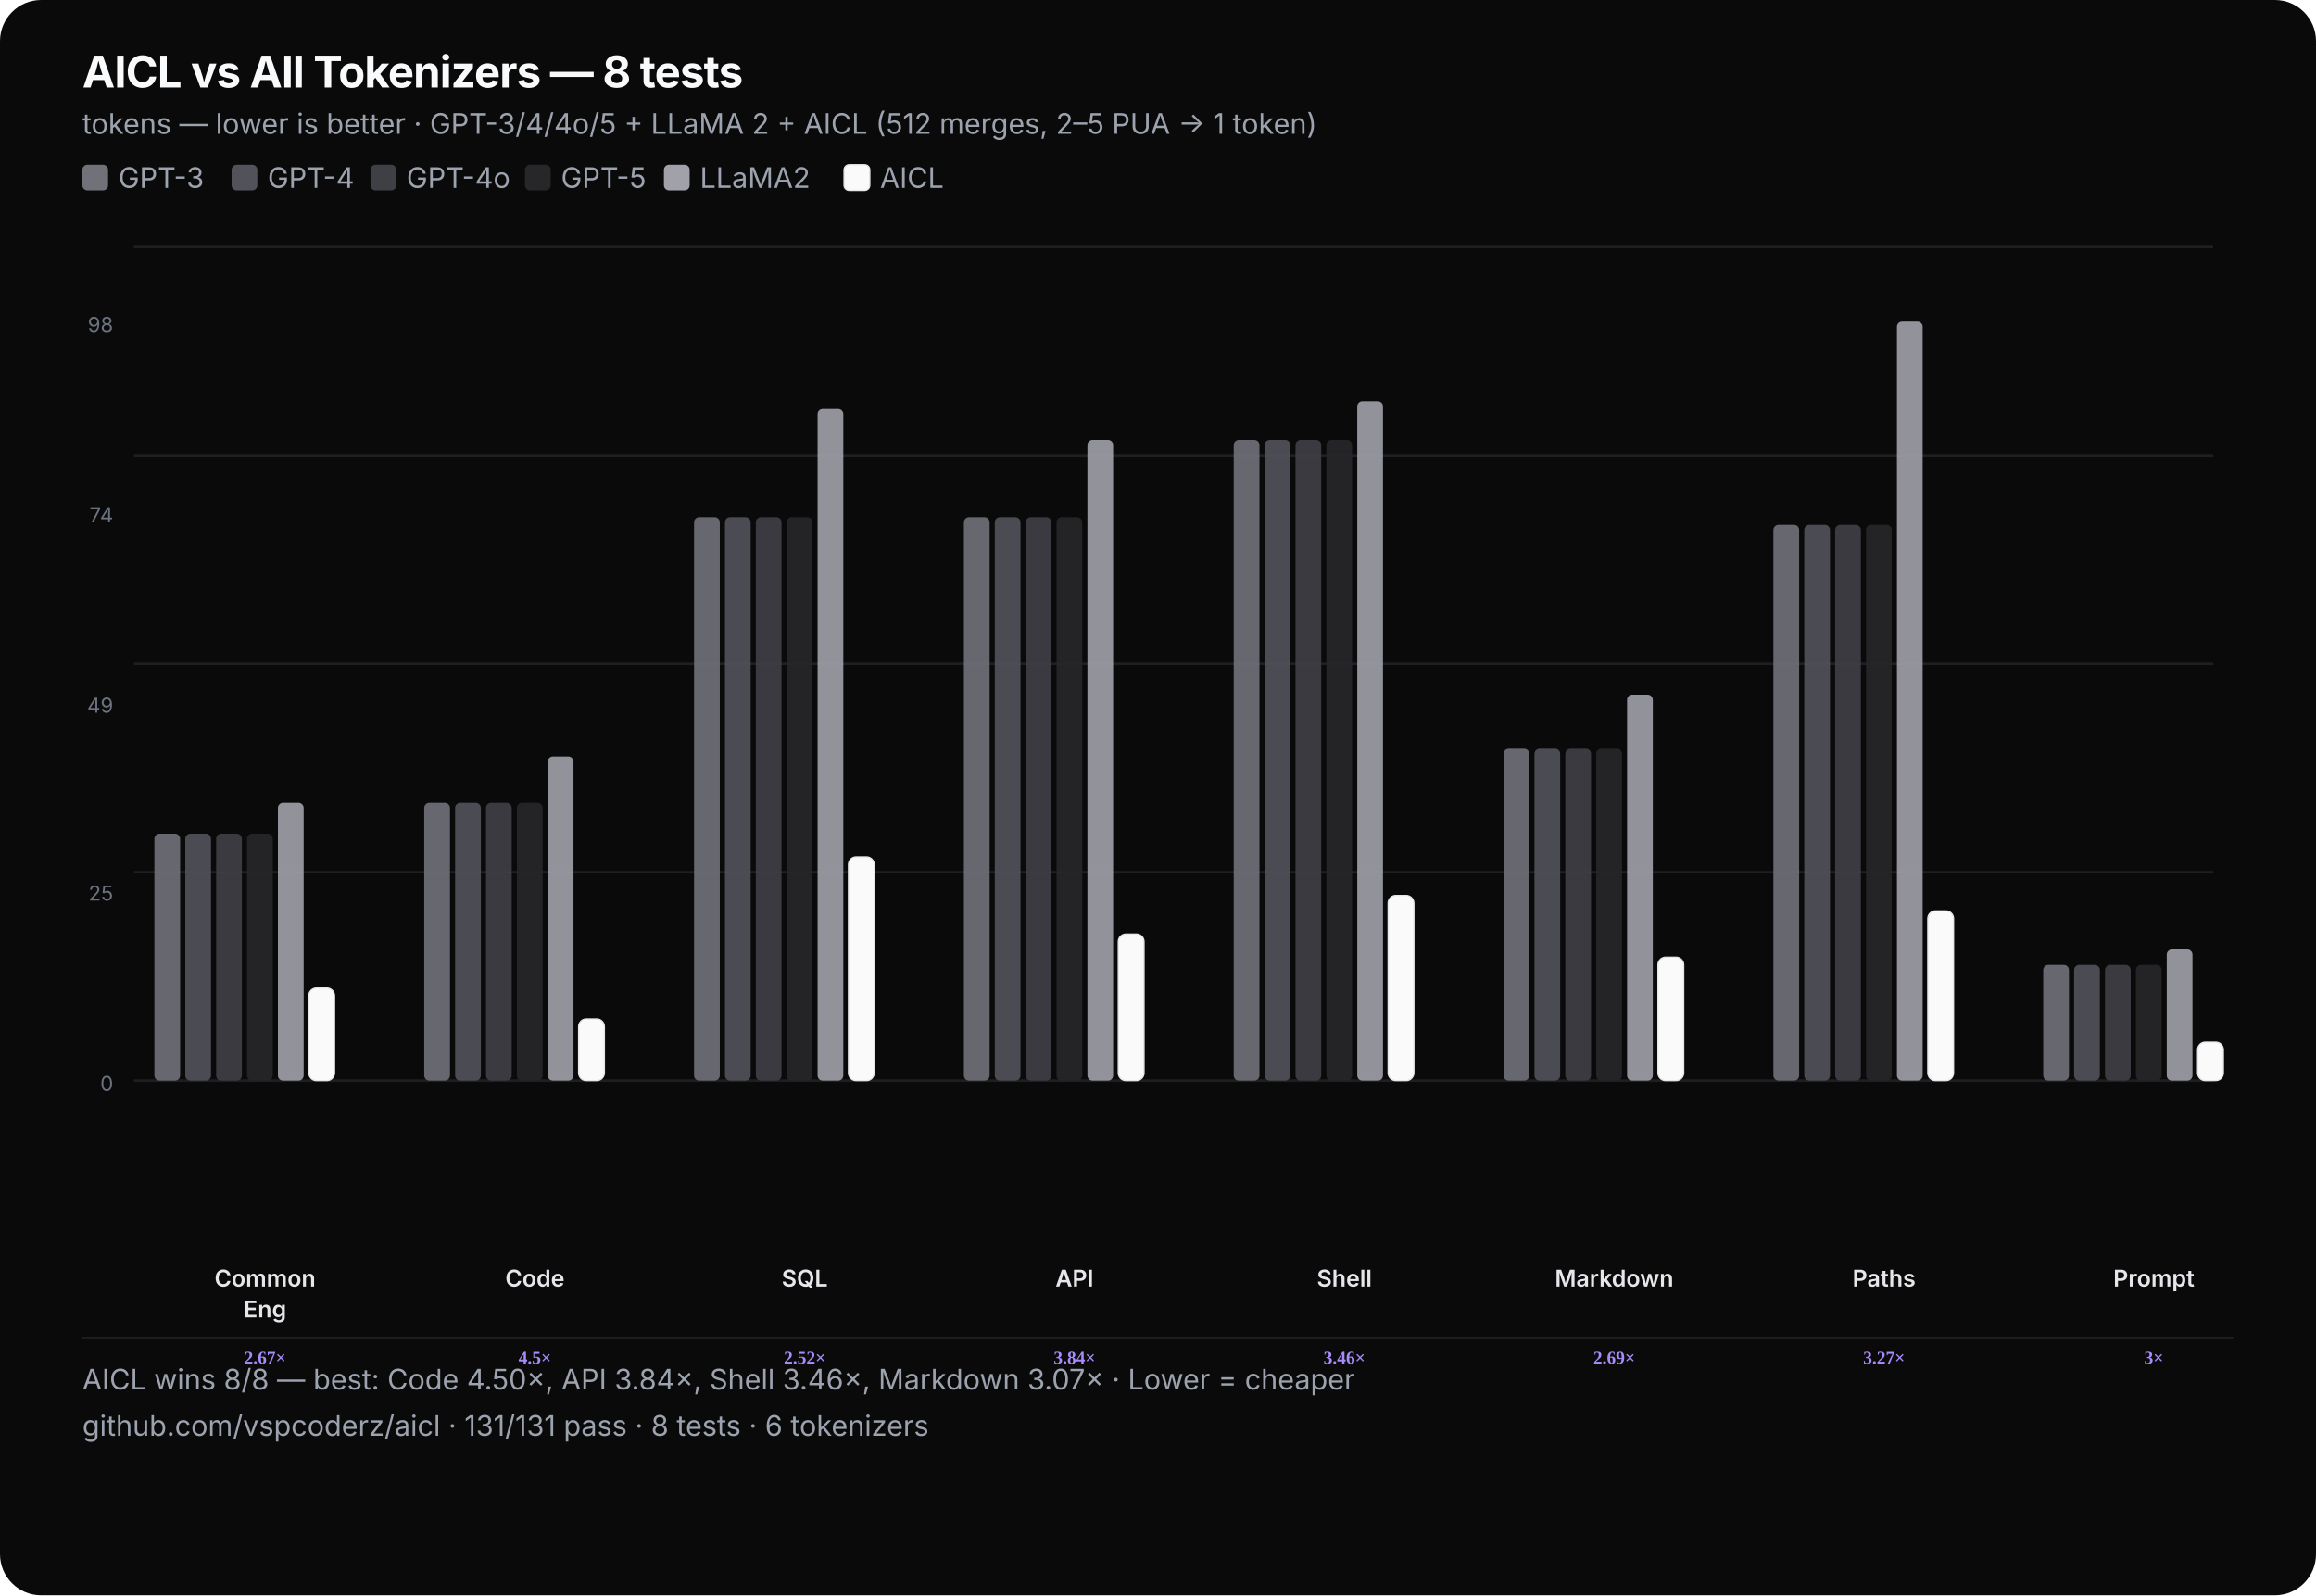
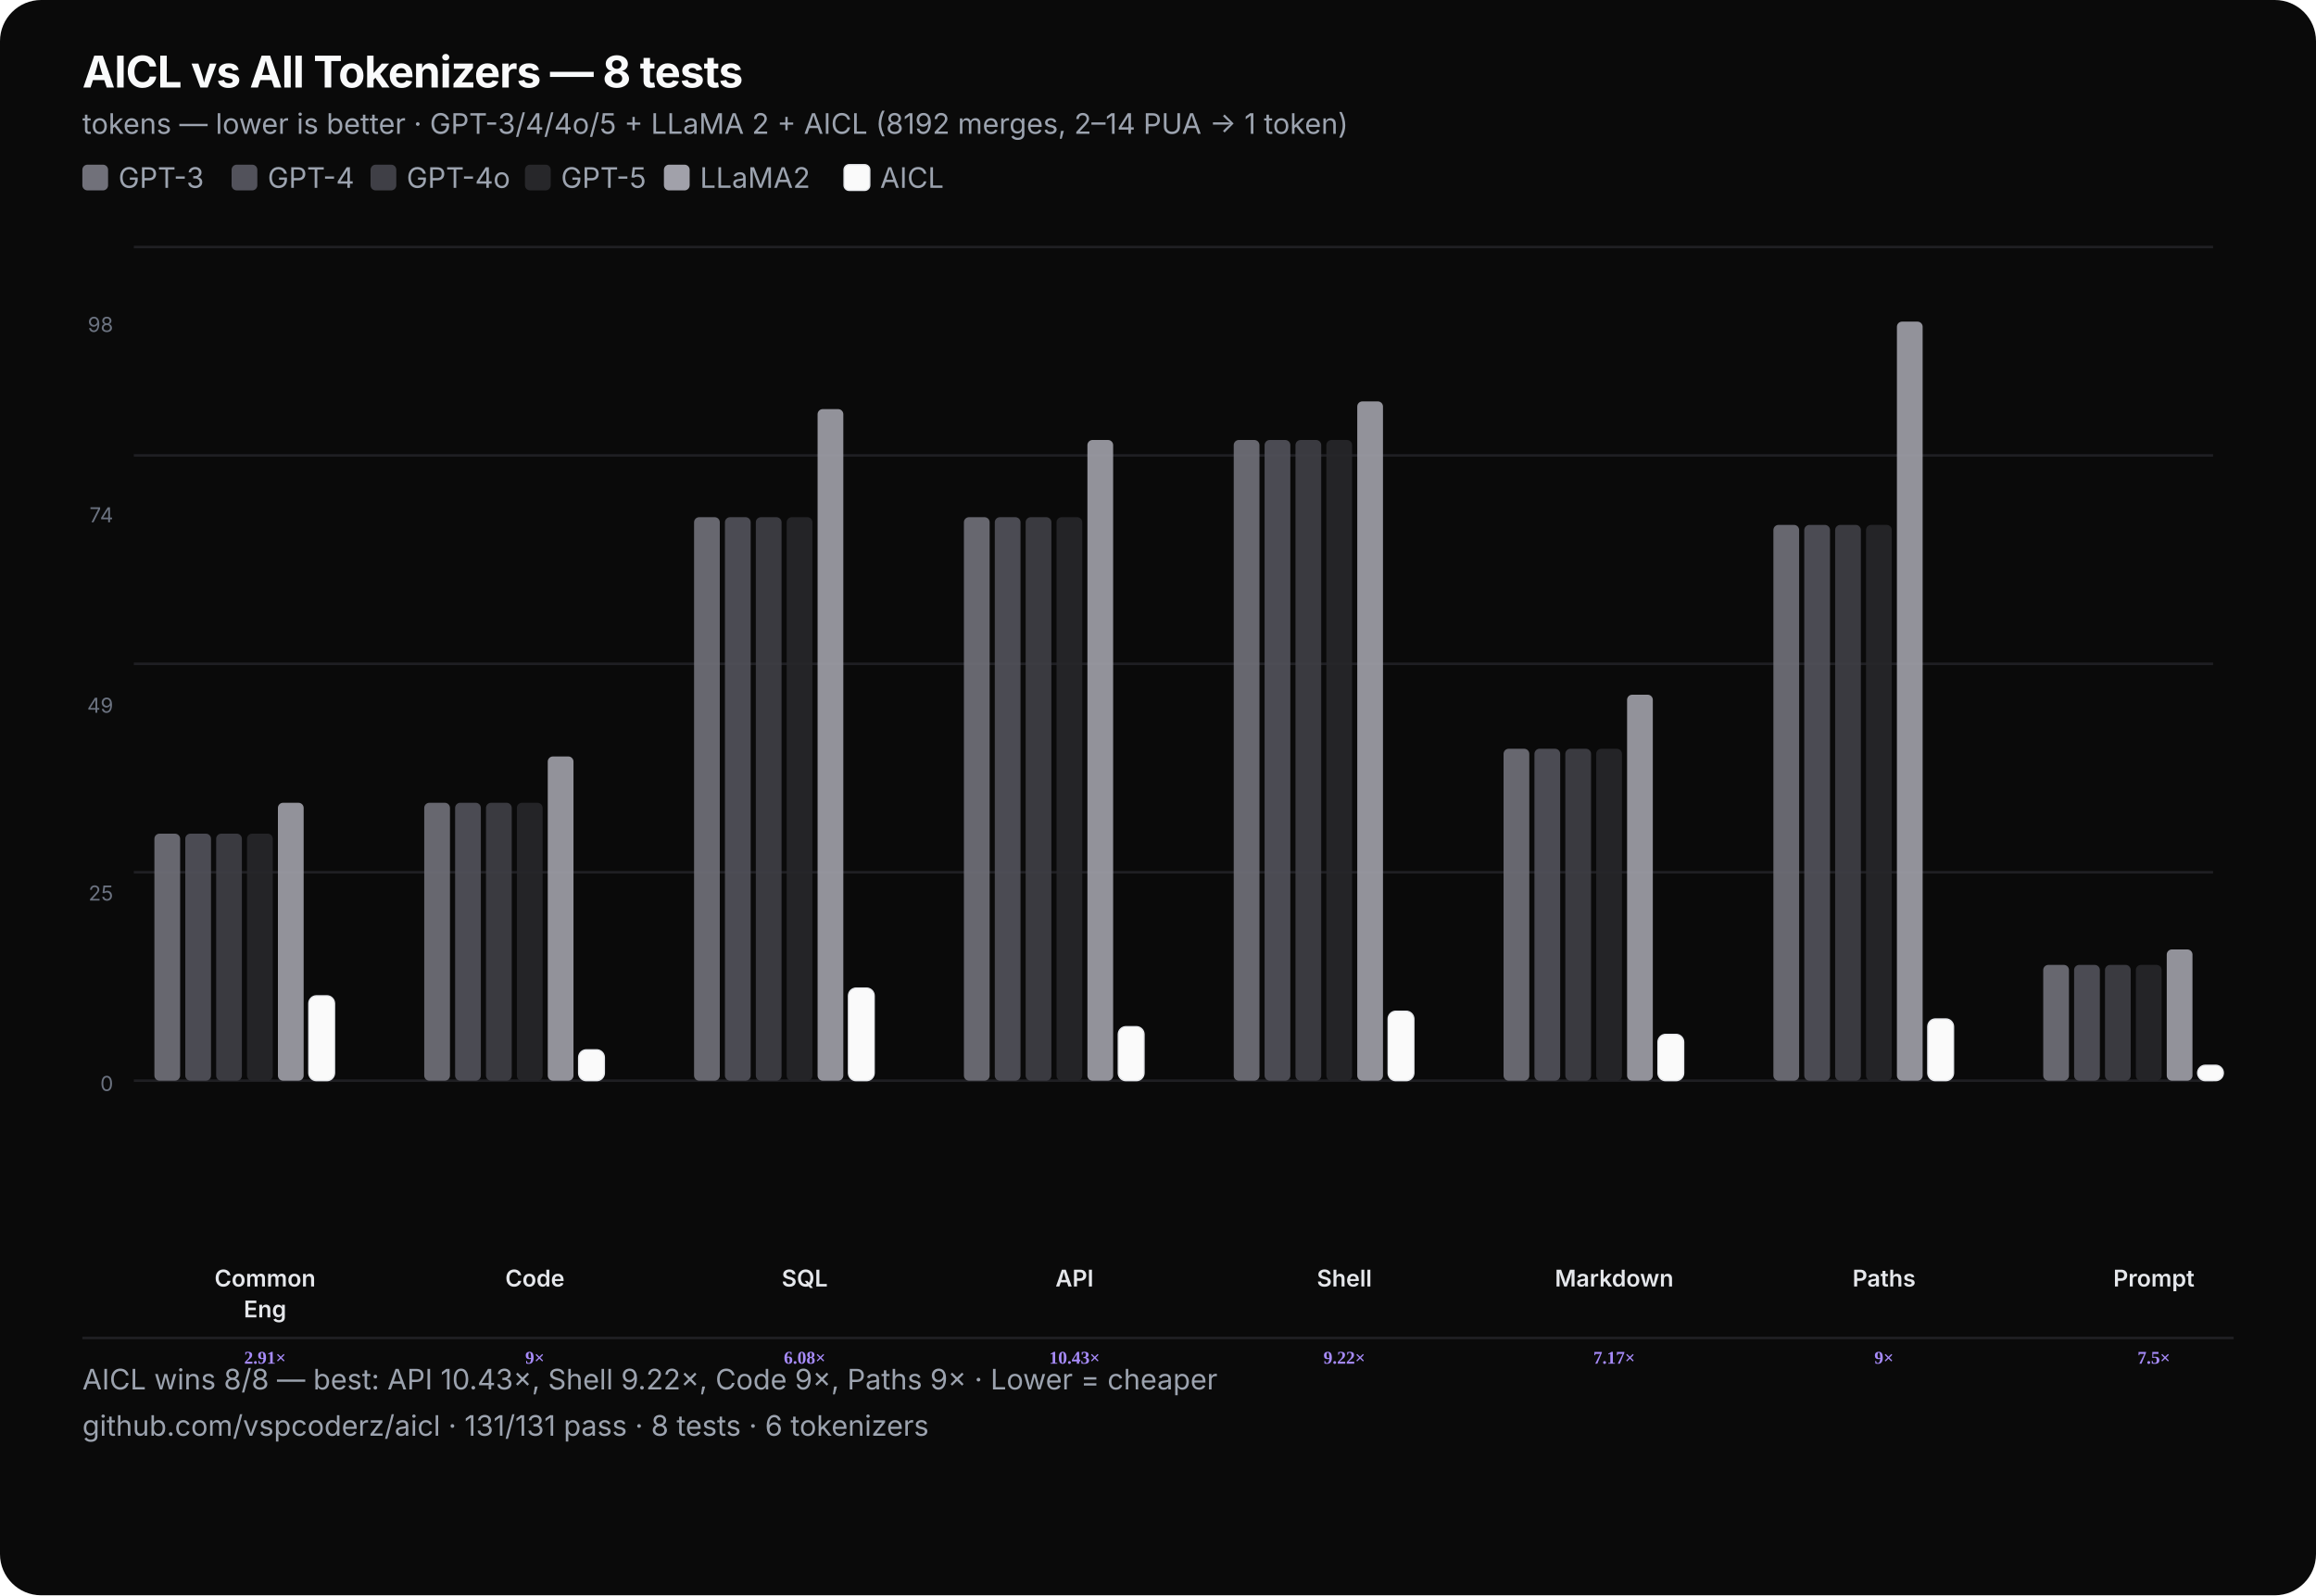
<svg xmlns="http://www.w3.org/2000/svg" width="900" height="620">
  <style>.t{font:700 17px 'Stack Sans Notch','Inter',system-ui,sans-serif;fill:#f9fafb;letter-spacing:-0.3px}.s{font:400 11px 'Stack Sans Notch','Inter',system-ui,sans-serif;fill:#9ca3af}.n{font:600 9px 'Stack Sans Notch','Inter',system-ui,sans-serif;fill:#e5e7eb}.a{font:400 8px 'Stack Sans Notch','Inter',system-ui,sans-serif;fill:#6b7280}</style>
  <rect width="900" height="620" rx="16" fill="#0a0a0a" />
  <text x="32" y="34" class="t">AICL vs All Tokenizers — 8 tests</text>
-   <text x="32" y="52" class="s">tokens — lower is better · GPT-3/4/4o/5 + LLaMA 2 + AICL (512 merges, 2–5 PUA → 1 token)</text>
+   <text x="32" y="52" class="s">tokens — lower is better · GPT-3/4/4o/5 + LLaMA 2 + AICL (8192 merges, 2–14 PUA → 1 token)</text>
  <g transform="translate(32,64)">
    <rect x="0" y="0" width="10" height="10" rx="2" fill="#71717a" />
    <text x="14" y="9" class="s">GPT-3</text>
    <rect x="58" y="0" width="10" height="10" rx="2" fill="#52525b" />
    <text x="72" y="9" class="s">GPT-4</text>
    <rect x="112" y="0" width="10" height="10" rx="2" fill="#3f3f46" />
    <text x="126" y="9" class="s">GPT-4o</text>
    <rect x="172" y="0" width="10" height="10" rx="2" fill="#27272a" />
    <text x="186" y="9" class="s">GPT-5</text>
    <rect x="226" y="0" width="10" height="10" rx="2" fill="#a1a1aa" />
    <text x="240" y="9" class="s">LLaMA2</text>
    <rect x="296" y="0" width="10" height="10" rx="2" fill="#fafafa" stroke="#e5e7eb" stroke-width="0.5" />
    <text x="310" y="9" class="s">AICL</text>
  </g>
  <g stroke="#1f1f23" stroke-width="1">
    <line x1="52" y1="96" x2="860" y2="96" />
    <line x1="52" y1="177" x2="860" y2="177" />
    <line x1="52" y1="258" x2="860" y2="258" />
    <line x1="52" y1="339" x2="860" y2="339" />
    <line x1="52" y1="420" x2="860" y2="420" />
  </g>
  <text x="44" y="424" class="a" text-anchor="end">0</text>
  <text x="44" y="350" class="a" text-anchor="end">25</text>
  <text x="44" y="277" class="a" text-anchor="end">49</text>
  <text x="44" y="203" class="a" text-anchor="end">74</text>
  <text x="44" y="129" class="a" text-anchor="end">98</text>
  <g>
    <rect x="60" y="324" width="10" height="96" rx="2" fill="#71717a" opacity="0.9" />
    <rect x="72" y="324" width="10" height="96" rx="2" fill="#52525b" opacity="0.9" />
    <rect x="84" y="324" width="10" height="96" rx="2" fill="#3f3f46" opacity="0.9" />
    <rect x="96" y="324" width="10" height="96" rx="2" fill="#27272a" opacity="0.9" />
    <rect x="108" y="312" width="10" height="108" rx="2" fill="#a1a1aa" opacity="0.9" />
-     <rect x="120" y="384" width="10" height="36" rx="3" fill="#fafafa" opacity="1" stroke="#e5e7eb" stroke-width="0.5" />
+     <rect x="120" y="387" width="10" height="33" rx="3" fill="#fafafa" opacity="1" stroke="#e5e7eb" stroke-width="0.5" />
    <text x="103" y="500" text-anchor="middle" class="n">Common</text>
    <text x="103" y="512" text-anchor="middle" class="n">Eng</text>
-     <text x="103" y="530" text-anchor="middle" fill="#a78bfa" font-size="7" font-weight="700">2.67×</text>
+     <text x="103" y="530" text-anchor="middle" fill="#a78bfa" font-size="7" font-weight="700">2.91×</text>
  </g>
  <g>
    <rect x="164.857" y="312" width="10" height="108" rx="2" fill="#71717a" opacity="0.9" />
    <rect x="176.857" y="312" width="10" height="108" rx="2" fill="#52525b" opacity="0.9" />
    <rect x="188.857" y="312" width="10" height="108" rx="2" fill="#3f3f46" opacity="0.9" />
    <rect x="200.857" y="312" width="10" height="108" rx="2" fill="#27272a" opacity="0.9" />
    <rect x="212.857" y="294" width="10" height="126" rx="2" fill="#a1a1aa" opacity="0.9" />
-     <rect x="224.857" y="396" width="10" height="24" rx="3" fill="#fafafa" opacity="1" stroke="#e5e7eb" stroke-width="0.5" />
+     <rect x="224.857" y="408" width="10" height="12" rx="3" fill="#fafafa" opacity="1" stroke="#e5e7eb" stroke-width="0.5" />
    <text x="207.857" y="500" text-anchor="middle" class="n">Code</text>
-     <text x="207.857" y="530" text-anchor="middle" fill="#a78bfa" font-size="7" font-weight="700">4.5×</text>
+     <text x="207.857" y="530" text-anchor="middle" fill="#a78bfa" font-size="7" font-weight="700">9×</text>
  </g>
  <g>
    <rect x="269.714" y="201" width="10" height="219" rx="2" fill="#71717a" opacity="0.9" />
    <rect x="281.714" y="201" width="10" height="219" rx="2" fill="#52525b" opacity="0.9" />
    <rect x="293.714" y="201" width="10" height="219" rx="2" fill="#3f3f46" opacity="0.9" />
    <rect x="305.714" y="201" width="10" height="219" rx="2" fill="#27272a" opacity="0.9" />
    <rect x="317.714" y="159" width="10" height="261" rx="2" fill="#a1a1aa" opacity="0.9" />
-     <rect x="329.714" y="333" width="10" height="87" rx="3" fill="#fafafa" opacity="1" stroke="#e5e7eb" stroke-width="0.5" />
+     <rect x="329.714" y="384" width="10" height="36" rx="3" fill="#fafafa" opacity="1" stroke="#e5e7eb" stroke-width="0.5" />
    <text x="312.714" y="500" text-anchor="middle" class="n">SQL</text>
-     <text x="312.714" y="530" text-anchor="middle" fill="#a78bfa" font-size="7" font-weight="700">2.52×</text>
+     <text x="312.714" y="530" text-anchor="middle" fill="#a78bfa" font-size="7" font-weight="700">6.08×</text>
  </g>
  <g>
    <rect x="374.571" y="201" width="10" height="219" rx="2" fill="#71717a" opacity="0.9" />
    <rect x="386.571" y="201" width="10" height="219" rx="2" fill="#52525b" opacity="0.9" />
    <rect x="398.571" y="201" width="10" height="219" rx="2" fill="#3f3f46" opacity="0.9" />
    <rect x="410.571" y="201" width="10" height="219" rx="2" fill="#27272a" opacity="0.9" />
    <rect x="422.571" y="171" width="10" height="249" rx="2" fill="#a1a1aa" opacity="0.9" />
-     <rect x="434.571" y="363" width="10" height="57" rx="3" fill="#fafafa" opacity="1" stroke="#e5e7eb" stroke-width="0.5" />
+     <rect x="434.571" y="399" width="10" height="21" rx="3" fill="#fafafa" opacity="1" stroke="#e5e7eb" stroke-width="0.5" />
    <text x="417.571" y="500" text-anchor="middle" class="n">API</text>
-     <text x="417.571" y="530" text-anchor="middle" fill="#a78bfa" font-size="7" font-weight="700">3.84×</text>
+     <text x="417.571" y="530" text-anchor="middle" fill="#a78bfa" font-size="7" font-weight="700">10.43×</text>
  </g>
  <g>
    <rect x="479.429" y="171" width="10" height="249" rx="2" fill="#71717a" opacity="0.9" />
    <rect x="491.429" y="171" width="10" height="249" rx="2" fill="#52525b" opacity="0.9" />
    <rect x="503.429" y="171" width="10" height="249" rx="2" fill="#3f3f46" opacity="0.9" />
    <rect x="515.429" y="171" width="10" height="249" rx="2" fill="#27272a" opacity="0.9" />
    <rect x="527.429" y="156" width="10" height="264" rx="2" fill="#a1a1aa" opacity="0.9" />
-     <rect x="539.429" y="348" width="10" height="72" rx="3" fill="#fafafa" opacity="1" stroke="#e5e7eb" stroke-width="0.5" />
+     <rect x="539.429" y="393" width="10" height="27" rx="3" fill="#fafafa" opacity="1" stroke="#e5e7eb" stroke-width="0.5" />
    <text x="522.429" y="500" text-anchor="middle" class="n">Shell</text>
-     <text x="522.429" y="530" text-anchor="middle" fill="#a78bfa" font-size="7" font-weight="700">3.46×</text>
+     <text x="522.429" y="530" text-anchor="middle" fill="#a78bfa" font-size="7" font-weight="700">9.22×</text>
  </g>
  <g>
    <rect x="584.286" y="291" width="10" height="129" rx="2" fill="#71717a" opacity="0.9" />
    <rect x="596.286" y="291" width="10" height="129" rx="2" fill="#52525b" opacity="0.9" />
    <rect x="608.286" y="291" width="10" height="129" rx="2" fill="#3f3f46" opacity="0.9" />
    <rect x="620.286" y="291" width="10" height="129" rx="2" fill="#27272a" opacity="0.9" />
    <rect x="632.286" y="270" width="10" height="150" rx="2" fill="#a1a1aa" opacity="0.9" />
-     <rect x="644.286" y="372" width="10" height="48" rx="3" fill="#fafafa" opacity="1" stroke="#e5e7eb" stroke-width="0.5" />
+     <rect x="644.286" y="402" width="10" height="18" rx="3" fill="#fafafa" opacity="1" stroke="#e5e7eb" stroke-width="0.5" />
    <text x="627.286" y="500" text-anchor="middle" class="n">Markdown</text>
-     <text x="627.286" y="530" text-anchor="middle" fill="#a78bfa" font-size="7" font-weight="700">2.69×</text>
+     <text x="627.286" y="530" text-anchor="middle" fill="#a78bfa" font-size="7" font-weight="700">7.17×</text>
  </g>
  <g>
    <rect x="689.143" y="204" width="10" height="216" rx="2" fill="#71717a" opacity="0.9" />
    <rect x="701.143" y="204" width="10" height="216" rx="2" fill="#52525b" opacity="0.9" />
    <rect x="713.143" y="204" width="10" height="216" rx="2" fill="#3f3f46" opacity="0.9" />
    <rect x="725.143" y="204" width="10" height="216" rx="2" fill="#27272a" opacity="0.9" />
    <rect x="737.143" y="125" width="10" height="295" rx="2" fill="#a1a1aa" opacity="0.9" />
-     <rect x="749.143" y="354" width="10" height="66" rx="3" fill="#fafafa" opacity="1" stroke="#e5e7eb" stroke-width="0.5" />
+     <rect x="749.143" y="396" width="10" height="24" rx="3" fill="#fafafa" opacity="1" stroke="#e5e7eb" stroke-width="0.5" />
    <text x="732.143" y="500" text-anchor="middle" class="n">Paths</text>
-     <text x="732.143" y="530" text-anchor="middle" fill="#a78bfa" font-size="7" font-weight="700">3.27×</text>
+     <text x="732.143" y="530" text-anchor="middle" fill="#a78bfa" font-size="7" font-weight="700">9×</text>
  </g>
  <g>
    <rect x="794" y="375" width="10" height="45" rx="2" fill="#71717a" opacity="0.9" />
    <rect x="806" y="375" width="10" height="45" rx="2" fill="#52525b" opacity="0.9" />
    <rect x="818" y="375" width="10" height="45" rx="2" fill="#3f3f46" opacity="0.9" />
    <rect x="830" y="375" width="10" height="45" rx="2" fill="#27272a" opacity="0.9" />
    <rect x="842" y="369" width="10" height="51" rx="2" fill="#a1a1aa" opacity="0.9" />
-     <rect x="854" y="405" width="10" height="15" rx="3" fill="#fafafa" opacity="1" stroke="#e5e7eb" stroke-width="0.5" />
+     <rect x="854" y="414" width="10" height="6" rx="3" fill="#fafafa" opacity="1" stroke="#e5e7eb" stroke-width="0.5" />
    <text x="837" y="500" text-anchor="middle" class="n">Prompt</text>
-     <text x="837" y="530" text-anchor="middle" fill="#a78bfa" font-size="7" font-weight="700">3×</text>
+     <text x="837" y="530" text-anchor="middle" fill="#a78bfa" font-size="7" font-weight="700">7.5×</text>
  </g>
  <line x1="32" y1="520" x2="868" y2="520" stroke="#1f1f23" />
-   <text x="32" y="540" class="s">AICL wins 8/8 — best: Code 4.50×, API 3.84×, Shell 3.46×, Markdown 3.07× · Lower = cheaper</text>
+   <text x="32" y="540" class="s">AICL wins 8/8 — best: API 10.43×, Shell 9.22×, Code 9×, Paths 9× · Lower = cheaper</text>
  <text x="32" y="558" class="s">github.com/vspcoderz/aicl · 131/131 pass · 8 tests · 6 tokenizers</text>
</svg>
